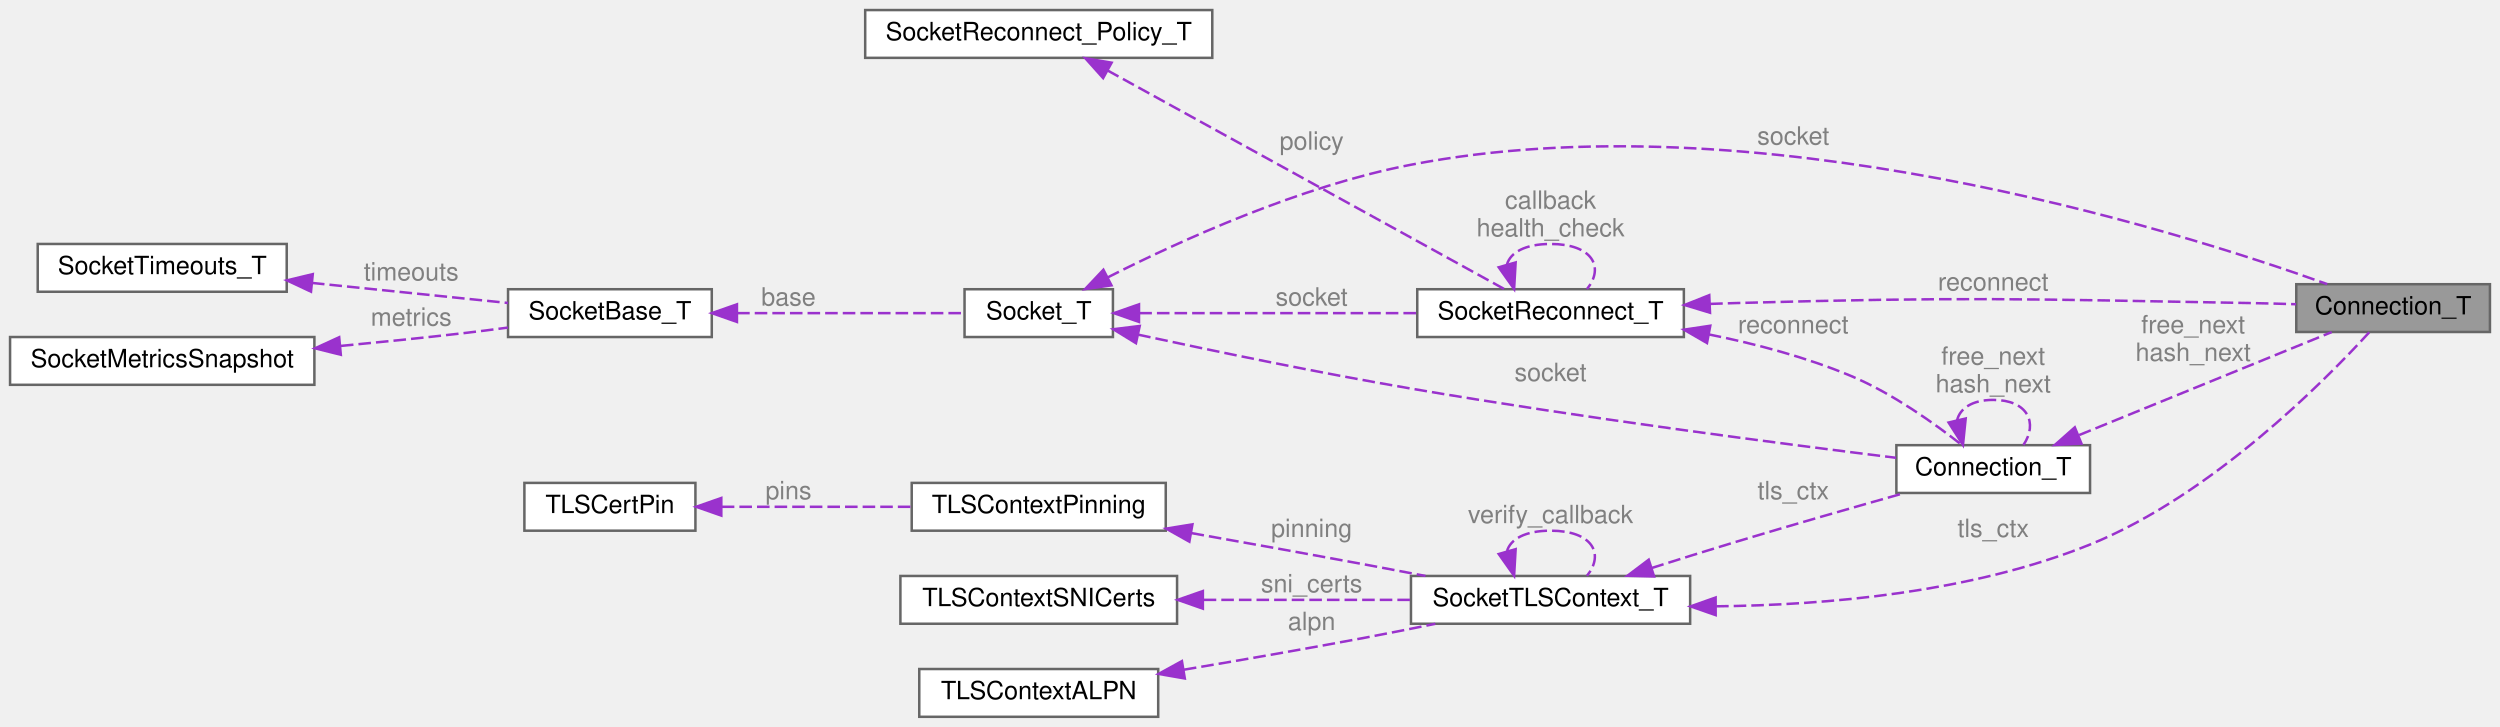
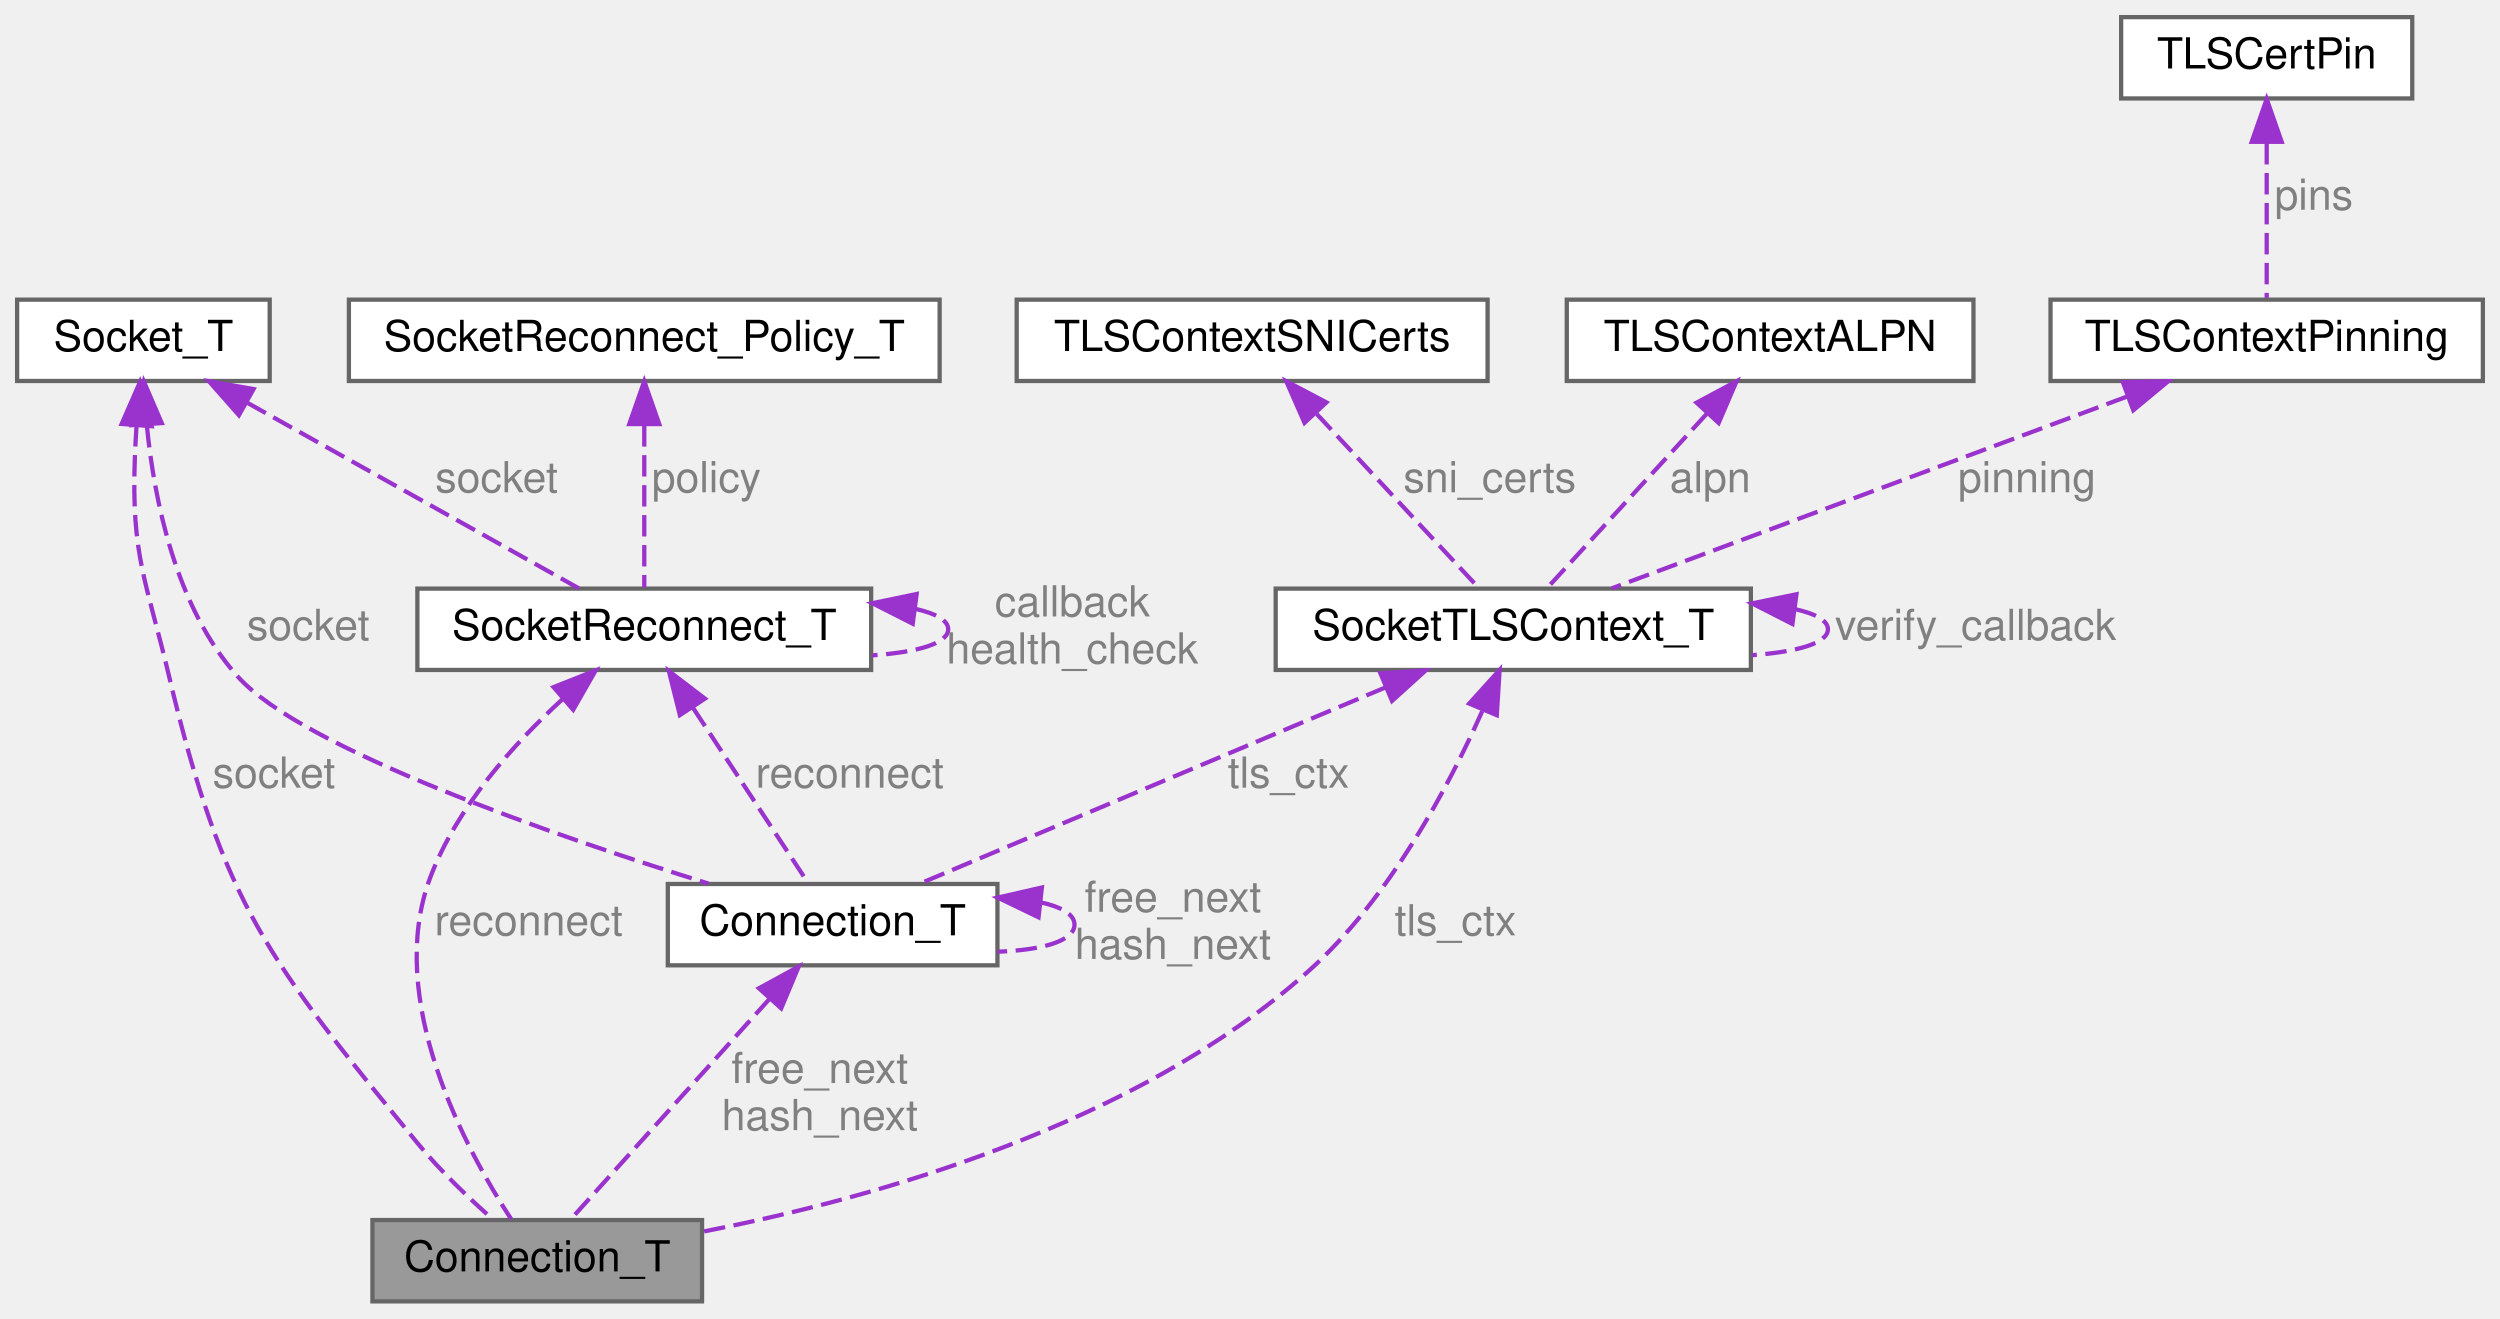
- <svg xmlns="http://www.w3.org/2000/svg" xmlns:xlink="http://www.w3.org/1999/xlink" width="994pt" height="289pt" viewBox="0.00 0.00 994.00 289.00">
-   <g id="graph0" class="graph" transform="scale(1 1) rotate(0) translate(4 285)">
+ <svg xmlns="http://www.w3.org/2000/svg" xmlns:xlink="http://www.w3.org/1999/xlink" width="584pt" height="308pt" viewBox="0.00 0.00 584.00 308.00">
+   <g id="graph0" class="graph" transform="scale(1 1) rotate(0) translate(4 304)">
    <g id="Node000001" class="node">
      <g id="a_Node000001">
        <a xlink:title="Internal structure representing a pooled connection slot.">
-           <polygon fill="#999999" stroke="#666666" points="986,-172 909,-172 909,-153 986,-153 986,-172" />
-           <text text-anchor="middle" x="947.5" y="-160" font-family="Helvetica,sans-Serif" font-size="10.00">Connection_T</text>
+           <polygon fill="#999999" stroke="#666666" points="160,-19 83,-19 83,0 160,0 160,-19" />
+           <text text-anchor="middle" x="121.5" y="-7" font-family="Helvetica,sans-Serif" font-size="10.00">Connection_T</text>
        </a>
      </g>
    </g>
    <g id="Node000002" class="node">
      <g id="a_Node000002">
        <a xlink:title=" ">
-           <polygon fill="white" stroke="#666666" points="438.5,-170 379.5,-170 379.5,-151 438.5,-151 438.5,-170" />
-           <text text-anchor="middle" x="409" y="-158" font-family="Helvetica,sans-Serif" font-size="10.00">Socket_T</text>
+           <polygon fill="white" stroke="#666666" points="59,-234 0,-234 0,-215 59,-215 59,-234" />
+           <text text-anchor="middle" x="29.5" y="-222" font-family="Helvetica,sans-Serif" font-size="10.00">Socket_T</text>
        </a>
      </g>
    </g>
    <g id="edge1_Node000001_Node000002" class="edge">
      <g id="a_edge1_Node000001_Node000002">
        <a xlink:title=" ">
-           <path fill="none" stroke="#9a32cd" stroke-dasharray="5,2" d="M436.41,-174.7C465.13,-189.27 512.85,-210.97 557,-219.5 693.55,-245.88 859.13,-194.3 921.3,-172.04" />
-           <polygon fill="#9a32cd" stroke="#9a32cd" points="437.92,-171.54 427.43,-170.06 434.71,-177.76 437.92,-171.54" />
-         </a>
-       </g>
-       <text text-anchor="middle" x="709" y="-227.5" font-family="Helvetica,sans-Serif" font-size="10.00" fill="grey"> socket</text>
+           <path fill="none" stroke="#9a32cd" stroke-dasharray="5,2" d="M27.9,-204.69C27.74,-202.11 27.59,-199.49 27.5,-197 26.64,-174.07 30.2,-168.32 35.5,-146 48.19,-92.61 58.75,-79.47 93.5,-37 98.84,-30.47 105.71,-23.95 111.3,-19.01" />
+           <polygon fill="#9a32cd" stroke="#9a32cd" points="24.42,-204.97 28.67,-214.68 31.4,-204.44 24.42,-204.97" />
+         </a>
+       </g>
+       <text text-anchor="middle" x="60" y="-120" font-family="Helvetica,sans-Serif" font-size="10.00" fill="grey"> socket</text>
+     </g>
+     <g id="Node000003" class="node">
+       <g id="a_Node000003">
+         <a xlink:href="group__connection__mgmt.html#structConnection" target="_top" xlink:title="Internal structure representing a pooled connection slot.">
+           <polygon fill="white" stroke="#666666" points="229,-97.5 152,-97.5 152,-78.5 229,-78.5 229,-97.5" />
+           <text text-anchor="middle" x="190.5" y="-85.5" font-family="Helvetica,sans-Serif" font-size="10.00">Connection_T</text>
+         </a>
+       </g>
+     </g>
+     <g id="edge3_Node000003_Node000002" class="edge">
+       <g id="a_edge3_Node000003_Node000002">
+         <a xlink:title=" ">
+           <path fill="none" stroke="#9a32cd" stroke-dasharray="5,2" d="M30.32,-204.44C32.03,-187.23 37.04,-162.19 51.5,-146 66.62,-129.08 125.4,-108.83 161.51,-97.59" />
+           <polygon fill="#9a32cd" stroke="#9a32cd" points="26.8,-204.68 29.59,-214.9 33.78,-205.17 26.8,-204.68" />
+         </a>
+       </g>
+       <text text-anchor="middle" x="68" y="-154.5" font-family="Helvetica,sans-Serif" font-size="10.00" fill="grey"> socket</text>
+     </g>
+     <g id="Node000004" class="node">
+       <g id="a_Node000004">
+         <a xlink:href="group__reconnect__private.html#structSocketReconnect__T" target="_top" xlink:title="Opaque internal context for reconnecting socket management.">
+           <polygon fill="white" stroke="#666666" points="199.5,-166.5 93.5,-166.5 93.5,-147.5 199.5,-147.5 199.5,-166.5" />
+           <text text-anchor="middle" x="146.5" y="-154.5" font-family="Helvetica,sans-Serif" font-size="10.00">SocketReconnect_T</text>
+         </a>
+       </g>
+     </g>
+     <g id="edge7_Node000004_Node000002" class="edge">
+       <g id="a_edge7_Node000004_Node000002">
+         <a xlink:title=" ">
+           <path fill="none" stroke="#9a32cd" stroke-dasharray="5,2" d="M53.72,-209.94C77,-196.91 111.49,-177.6 131.2,-166.57" />
+           <polygon fill="#9a32cd" stroke="#9a32cd" points="51.81,-207 44.8,-214.94 55.23,-213.11 51.81,-207" />
+         </a>
+       </g>
+       <text text-anchor="middle" x="112" y="-189" font-family="Helvetica,sans-Serif" font-size="10.00" fill="grey"> socket</text>
+     </g>
+     <g id="edge2_Node000001_Node000003" class="edge">
+       <g id="a_edge2_Node000001_Node000003">
+         <a xlink:title=" ">
+           <path fill="none" stroke="#9a32cd" stroke-dasharray="5,2" d="M175.86,-70.77C161.64,-55.01 140.6,-31.68 129.32,-19.17" />
+           <polygon fill="#9a32cd" stroke="#9a32cd" points="173.29,-73.14 182.58,-78.22 178.49,-68.45 173.29,-73.14" />
+         </a>
+       </g>
+       <text text-anchor="middle" x="187.5" y="-51" font-family="Helvetica,sans-Serif" font-size="10.00" fill="grey"> free_next</text>
+       <text text-anchor="middle" x="187.5" y="-40" font-family="Helvetica,sans-Serif" font-size="10.00" fill="grey">hash_next</text>
+     </g>
+     <g id="edge4_Node000003_Node000003" class="edge">
+       <g id="a_edge4_Node000003_Node000003">
+         <a xlink:title=" ">
+           <path fill="none" stroke="#9a32cd" stroke-dasharray="5,2" d="M239.22,-93.18C243.98,-92.13 247,-90.41 247,-88 247,-84.15 239.27,-82.04 229.06,-81.68" />
+           <polygon fill="#9a32cd" stroke="#9a32cd" points="238.6,-89.72 229.06,-94.32 239.38,-96.68 238.6,-89.72" />
+         </a>
+       </g>
+       <text text-anchor="middle" x="270" y="-91" font-family="Helvetica,sans-Serif" font-size="10.00" fill="grey"> free_next</text>
+       <text text-anchor="middle" x="270" y="-80" font-family="Helvetica,sans-Serif" font-size="10.00" fill="grey">hash_next</text>
+     </g>
+     <g id="edge15_Node000001_Node000004" class="edge">
+       <g id="a_edge15_Node000001_Node000004">
+         <a xlink:title=" ">
+           <path fill="none" stroke="#9a32cd" stroke-dasharray="5,2" d="M127.38,-140.65C116.04,-130.26 102.69,-115.46 96.5,-99 85.76,-70.46 104.96,-35.24 115.41,-19.2" />
+           <polygon fill="#9a32cd" stroke="#9a32cd" points="125.31,-143.49 135.16,-147.4 129.9,-138.2 125.31,-143.49" />
+         </a>
+       </g>
+       <text text-anchor="middle" x="119.5" y="-85.5" font-family="Helvetica,sans-Serif" font-size="10.00" fill="grey"> reconnect</text>
+     </g>
+     <g id="edge5_Node000003_Node000004" class="edge">
+       <g id="a_edge5_Node000003_Node000004">
+         <a xlink:title=" ">
+           <path fill="none" stroke="#9a32cd" stroke-dasharray="5,2" d="M157.94,-138.57C166.6,-125.39 178.13,-107.84 184.89,-97.55" />
+           <polygon fill="#9a32cd" stroke="#9a32cd" points="154.82,-136.96 152.25,-147.24 160.67,-140.8 154.82,-136.96" />
+         </a>
+       </g>
+       <text text-anchor="middle" x="194.5" y="-120" font-family="Helvetica,sans-Serif" font-size="10.00" fill="grey"> reconnect</text>
+     </g>
+     <g id="edge8_Node000004_Node000004" class="edge">
+       <g id="a_edge8_Node000004_Node000004">
+         <a xlink:title=" ">
+           <path fill="none" stroke="#9a32cd" stroke-dasharray="5,2" d="M209.93,-161.74C214.62,-160.68 217.5,-159.1 217.5,-157 217.5,-153.65 210.13,-151.62 199.76,-150.91" />
+           <polygon fill="#9a32cd" stroke="#9a32cd" points="209.21,-158.3 199.76,-163.09 210.13,-165.24 209.21,-158.3" />
+         </a>
+       </g>
+       <text text-anchor="middle" x="246.5" y="-160" font-family="Helvetica,sans-Serif" font-size="10.00" fill="grey"> callback</text>
+       <text text-anchor="middle" x="246.5" y="-149" font-family="Helvetica,sans-Serif" font-size="10.00" fill="grey">health_check</text>
+     </g>
+     <g id="Node000005" class="node">
+       <g id="a_Node000005">
+         <a xlink:href="group__connection__mgmt.html#structSocketReconnect__Policy__T" target="_top" xlink:title="Configuration structure defining backoff policy, circuit breaker thresholds, and health check paramet...">
+           <polygon fill="white" stroke="#666666" points="215.5,-234 77.5,-234 77.5,-215 215.5,-215 215.5,-234" />
+           <text text-anchor="middle" x="146.5" y="-222" font-family="Helvetica,sans-Serif" font-size="10.00">SocketReconnect_Policy_T</text>
+         </a>
+       </g>
+     </g>
+     <g id="edge6_Node000004_Node000005" class="edge">
+       <g id="a_edge6_Node000004_Node000005">
+         <a xlink:title=" ">
+           <path fill="none" stroke="#9a32cd" stroke-dasharray="5,2" d="M146.5,-204.68C146.5,-192.21 146.5,-176.42 146.5,-166.77" />
+           <polygon fill="#9a32cd" stroke="#9a32cd" points="143,-204.94 146.5,-214.94 150,-204.94 143,-204.94" />
+         </a>
+       </g>
+       <text text-anchor="middle" x="161" y="-189" font-family="Helvetica,sans-Serif" font-size="10.00" fill="grey"> policy</text>
    </g>
    <g id="Node000006" class="node">
      <g id="a_Node000006">
-         <a xlink:href="group__connection__mgmt.html#structConnection" target="_top" xlink:title="Internal structure representing a pooled connection slot.">
-           <polygon fill="white" stroke="#666666" points="827,-108 750,-108 750,-89 827,-89 827,-108" />
-           <text text-anchor="middle" x="788.5" y="-96" font-family="Helvetica,sans-Serif" font-size="10.00">Connection_T</text>
-         </a>
-       </g>
-     </g>
-     <g id="edge6_Node000006_Node000002" class="edge">
-       <g id="a_edge6_Node000006_Node000002">
-         <a xlink:title=" ">
-           <path fill="none" stroke="#9a32cd" stroke-dasharray="5,2" d="M448.55,-151.94C478.13,-145.54 520.03,-136.83 557,-130.5 624.7,-118.91 704.13,-108.6 749.86,-102.98" />
-           <polygon fill="#9a32cd" stroke="#9a32cd" points="447.66,-148.55 438.63,-154.1 449.15,-155.39 447.66,-148.55" />
-         </a>
-       </g>
-       <text text-anchor="middle" x="612.5" y="-133.5" font-family="Helvetica,sans-Serif" font-size="10.00" fill="grey"> socket</text>
+         <a xlink:href="group__security.html#structSocketTLSContext__T" target="_top" xlink:title="TLS context structure for managing OpenSSL SSL_CTX with secure defaults, certificates,...">
+           <polygon fill="white" stroke="#666666" points="405,-166.5 294,-166.5 294,-147.5 405,-147.5 405,-166.5" />
+           <text text-anchor="middle" x="349.5" y="-154.5" font-family="Helvetica,sans-Serif" font-size="10.00">SocketTLSContext_T</text>
+         </a>
+       </g>
+     </g>
+     <g id="edge16_Node000001_Node000006" class="edge">
+       <g id="a_edge16_Node000001_Node000006">
+         <a xlink:title=" ">
+           <path fill="none" stroke="#9a32cd" stroke-dasharray="5,2" d="M342.25,-137.88C334.45,-120.34 320.55,-93.98 301.5,-77 261.21,-41.09 199.83,-24 160.19,-16.29" />
+           <polygon fill="#9a32cd" stroke="#9a32cd" points="339.2,-139.65 346.31,-147.5 345.65,-136.93 339.2,-139.65" />
+         </a>
+       </g>
+       <text text-anchor="middle" x="336" y="-85.5" font-family="Helvetica,sans-Serif" font-size="10.00" fill="grey"> tls_ctx</text>
+     </g>
+     <g id="edge9_Node000003_Node000006" class="edge">
+       <g id="a_edge9_Node000003_Node000006">
+         <a xlink:title=" ">
+           <path fill="none" stroke="#9a32cd" stroke-dasharray="5,2" d="M319.79,-143.48C288.03,-130.1 238.51,-109.23 210.88,-97.59" />
+           <polygon fill="#9a32cd" stroke="#9a32cd" points="318.46,-146.72 329.04,-147.38 321.18,-140.27 318.46,-146.72" />
+         </a>
+       </g>
+       <text text-anchor="middle" x="297" y="-120" font-family="Helvetica,sans-Serif" font-size="10.00" fill="grey"> tls_ctx</text>
+     </g>
+     <g id="edge12_Node000006_Node000006" class="edge">
+       <g id="a_edge12_Node000006_Node000006">
+         <a xlink:title=" ">
+           <path fill="none" stroke="#9a32cd" stroke-dasharray="5,2" d="M415.45,-161.67C420.14,-160.61 423,-159.05 423,-157 423,-153.71 415.67,-151.7 405.27,-150.95" />
+           <polygon fill="#9a32cd" stroke="#9a32cd" points="414.71,-158.24 405.27,-163.05 415.65,-165.18 414.71,-158.24" />
+         </a>
+       </g>
+       <text text-anchor="middle" x="457.5" y="-154.5" font-family="Helvetica,sans-Serif" font-size="10.00" fill="grey"> verify_callback</text>
    </g>
    <g id="Node000007" class="node">
      <g id="a_Node000007">
-         <a xlink:href="group__reconnect__private.html#structSocketReconnect__T" target="_top" xlink:title="Opaque internal context for reconnecting socket management.">
-           <polygon fill="white" stroke="#666666" points="665.5,-170 559.5,-170 559.5,-151 665.5,-151 665.5,-170" />
-           <text text-anchor="middle" x="612.5" y="-158" font-family="Helvetica,sans-Serif" font-size="10.00">SocketReconnect_T</text>
-         </a>
-       </g>
-     </g>
-     <g id="edge10_Node000007_Node000002" class="edge">
-       <g id="a_edge10_Node000007_Node000002">
-         <a xlink:title=" ">
-           <path fill="none" stroke="#9a32cd" stroke-dasharray="5,2" d="M448.99,-160.5C480.38,-160.5 524.81,-160.5 559.28,-160.5" />
-           <polygon fill="#9a32cd" stroke="#9a32cd" points="448.87,-157 438.87,-160.5 448.87,-164 448.87,-157" />
-         </a>
-       </g>
-       <text text-anchor="middle" x="517.5" y="-163.5" font-family="Helvetica,sans-Serif" font-size="10.00" fill="grey"> socket</text>
-     </g>
-     <g id="Node000003" class="node">
-       <g id="a_Node000003">
-         <a xlink:href="group__core__io.html#structSocketBase__T" target="_top" xlink:title="Internal implementation of SocketBase_T opaque type.">
-           <polygon fill="white" stroke="#666666" points="279,-170 198,-170 198,-151 279,-151 279,-170" />
-           <text text-anchor="middle" x="238.5" y="-158" font-family="Helvetica,sans-Serif" font-size="10.00">SocketBase_T</text>
-         </a>
-       </g>
-     </g>
-     <g id="edge2_Node000002_Node000003" class="edge">
-       <g id="a_edge2_Node000002_Node000003">
-         <a xlink:title=" ">
-           <path fill="none" stroke="#9a32cd" stroke-dasharray="5,2" d="M289.08,-160.5C318.43,-160.5 354.59,-160.5 379.28,-160.5" />
-           <polygon fill="#9a32cd" stroke="#9a32cd" points="289.01,-157 279.01,-160.5 289.01,-164 289.01,-157" />
-         </a>
-       </g>
-       <text text-anchor="middle" x="309.5" y="-163.5" font-family="Helvetica,sans-Serif" font-size="10.00" fill="grey"> base</text>
-     </g>
-     <g id="Node000004" class="node">
-       <g id="a_Node000004">
-         <a xlink:href="group__foundation.html#structSocketTimeouts__T" target="_top" xlink:title="Basic timeout configuration structure for socket operations.">
-           <polygon fill="white" stroke="#666666" points="110,-188 11,-188 11,-169 110,-169 110,-188" />
-           <text text-anchor="middle" x="60.5" y="-176" font-family="Helvetica,sans-Serif" font-size="10.00">SocketTimeouts_T</text>
-         </a>
-       </g>
-     </g>
-     <g id="edge3_Node000003_Node000004" class="edge">
-       <g id="a_edge3_Node000003_Node000004">
-         <a xlink:title=" ">
-           <path fill="none" stroke="#9a32cd" stroke-dasharray="5,2" d="M120.03,-172.51C145.65,-169.89 175.02,-166.89 197.99,-164.54" />
-           <polygon fill="#9a32cd" stroke="#9a32cd" points="119.65,-169.03 110.06,-173.53 120.36,-176 119.65,-169.03" />
-         </a>
-       </g>
-       <text text-anchor="middle" x="159.5" y="-173.5" font-family="Helvetica,sans-Serif" font-size="10.00" fill="grey"> timeouts</text>
-     </g>
-     <g id="Node000005" class="node">
-       <g id="a_Node000005">
-         <a xlink:href="group__foundation.html#structSocketMetricsSnapshot" target="_top" xlink:title="SocketMetricsSnapshot - Thread-safe snapshot of all library metrics.">
-           <polygon fill="white" stroke="#666666" points="121,-151 0,-151 0,-132 121,-132 121,-151" />
-           <text text-anchor="middle" x="60.5" y="-139" font-family="Helvetica,sans-Serif" font-size="10.00">SocketMetricsSnapshot</text>
-         </a>
-       </g>
-     </g>
-     <g id="edge4_Node000003_Node000005" class="edge">
-       <g id="a_edge4_Node000003_Node000005">
-         <a xlink:title=" ">
-           <path fill="none" stroke="#9a32cd" stroke-dasharray="5,2" d="M131.55,-147.47C147.49,-148.97 164.34,-150.69 180,-152.5 185.81,-153.17 191.93,-153.95 197.94,-154.75" />
-           <polygon fill="#9a32cd" stroke="#9a32cd" points="131.51,-143.95 121.23,-146.51 130.86,-150.92 131.51,-143.95" />
-         </a>
-       </g>
-       <text text-anchor="middle" x="159.5" y="-155.5" font-family="Helvetica,sans-Serif" font-size="10.00" fill="grey"> metrics</text>
-     </g>
-     <g id="edge5_Node000001_Node000006" class="edge">
-       <g id="a_edge5_Node000001_Node000006">
-         <a xlink:title=" ">
-           <path fill="none" stroke="#9a32cd" stroke-dasharray="5,2" d="M822.66,-112.02C852.78,-124.3 896.46,-142.1 923.09,-152.96" />
-           <polygon fill="#9a32cd" stroke="#9a32cd" points="823.59,-108.62 813,-108.08 820.94,-115.1 823.59,-108.62" />
-         </a>
-       </g>
-       <text text-anchor="middle" x="868" y="-152.5" font-family="Helvetica,sans-Serif" font-size="10.00" fill="grey"> free_next</text>
-       <text text-anchor="middle" x="868" y="-141.5" font-family="Helvetica,sans-Serif" font-size="10.00" fill="grey">hash_next</text>
-     </g>
-     <g id="edge7_Node000006_Node000006" class="edge">
-       <g id="a_edge7_Node000006_Node000006">
-         <a xlink:title=" ">
-           <path fill="none" stroke="#9a32cd" stroke-dasharray="5,2" d="M774.14,-117.91C775.26,-122.56 780.05,-126 788.5,-126 802.36,-126 806.37,-116.73 800.52,-108.08" />
-           <polygon fill="#9a32cd" stroke="#9a32cd" points="777.56,-118.62 776.48,-108.08 770.76,-117 777.56,-118.62" />
-         </a>
-       </g>
-       <text text-anchor="middle" x="788.5" y="-140" font-family="Helvetica,sans-Serif" font-size="10.00" fill="grey"> free_next</text>
-       <text text-anchor="middle" x="788.5" y="-129" font-family="Helvetica,sans-Serif" font-size="10.00" fill="grey">hash_next</text>
-     </g>
-     <g id="edge18_Node000001_Node000007" class="edge">
-       <g id="a_edge18_Node000001_Node000007">
-         <a xlink:title=" ">
-           <path fill="none" stroke="#9a32cd" stroke-dasharray="5,2" d="M675.97,-164.17C679.37,-164.3 682.72,-164.41 686,-164.5 777.08,-167.01 799.9,-166.14 891,-164.5 896.78,-164.4 902.91,-164.23 908.89,-164.04" />
-           <polygon fill="#9a32cd" stroke="#9a32cd" points="675.9,-160.66 665.76,-163.73 675.6,-167.65 675.9,-160.66" />
-         </a>
-       </g>
-       <text text-anchor="middle" x="788.5" y="-169.5" font-family="Helvetica,sans-Serif" font-size="10.00" fill="grey"> reconnect</text>
-     </g>
-     <g id="edge8_Node000006_Node000007" class="edge">
-       <g id="a_edge8_Node000006_Node000007">
-         <a xlink:title=" ">
-           <path fill="none" stroke="#9a32cd" stroke-dasharray="5,2" d="M675.41,-152.04C694.05,-148.28 714.26,-142.96 732,-135.5 748.44,-128.59 765.18,-116.6 775.92,-108.15" />
-           <polygon fill="#9a32cd" stroke="#9a32cd" points="674.7,-148.61 665.53,-153.92 676.01,-155.49 674.7,-148.61" />
-         </a>
-       </g>
-       <text text-anchor="middle" x="709" y="-152.5" font-family="Helvetica,sans-Serif" font-size="10.00" fill="grey"> reconnect</text>
-     </g>
-     <g id="edge11_Node000007_Node000007" class="edge">
-       <g id="a_edge11_Node000007_Node000007">
-         <a xlink:title=" ">
-           <path fill="none" stroke="#9a32cd" stroke-dasharray="5,2" d="M595.19,-179.91C596.55,-184.56 602.32,-188 612.5,-188 629.21,-188 634.04,-178.73 626.99,-170.08" />
-           <polygon fill="#9a32cd" stroke="#9a32cd" points="598.62,-180.66 598.01,-170.08 591.89,-178.73 598.62,-180.66" />
-         </a>
-       </g>
-       <text text-anchor="middle" x="612.5" y="-202" font-family="Helvetica,sans-Serif" font-size="10.00" fill="grey"> callback</text>
-       <text text-anchor="middle" x="612.5" y="-191" font-family="Helvetica,sans-Serif" font-size="10.00" fill="grey">health_check</text>
+         <a xlink:href="structTLSContextSNICerts.html" target="_top" xlink:title="Structure for managing SNI certificate mappings in TLS context.">
+           <polygon fill="white" stroke="#666666" points="343.5,-234 233.5,-234 233.5,-215 343.5,-215 343.5,-234" />
+           <text text-anchor="middle" x="288.5" y="-222" font-family="Helvetica,sans-Serif" font-size="10.00">TLSContextSNICerts</text>
+         </a>
+       </g>
+     </g>
+     <g id="edge10_Node000006_Node000007" class="edge">
+       <g id="a_edge10_Node000006_Node000007">
+         <a xlink:title=" ">
+           <path fill="none" stroke="#9a32cd" stroke-dasharray="5,2" d="M303.58,-207.3C315.51,-194.5 331.7,-177.11 341.33,-166.77" />
+           <polygon fill="#9a32cd" stroke="#9a32cd" points="300.73,-205.23 296.47,-214.94 305.85,-210 300.73,-205.23" />
+         </a>
+       </g>
+       <text text-anchor="middle" x="344" y="-189" font-family="Helvetica,sans-Serif" font-size="10.00" fill="grey"> sni_certs</text>
    </g>
    <g id="Node000008" class="node">
      <g id="a_Node000008">
-         <a xlink:href="group__connection__mgmt.html#structSocketReconnect__Policy__T" target="_top" xlink:title="Configuration structure defining backoff policy, circuit breaker thresholds, and health check paramet...">
-           <polygon fill="white" stroke="#666666" points="478,-281 340,-281 340,-262 478,-262 478,-281" />
-           <text text-anchor="middle" x="409" y="-269" font-family="Helvetica,sans-Serif" font-size="10.00">SocketReconnect_Policy_T</text>
-         </a>
-       </g>
-     </g>
-     <g id="edge9_Node000007_Node000008" class="edge">
-       <g id="a_edge9_Node000007_Node000008">
-         <a xlink:title=" ">
-           <path fill="none" stroke="#9a32cd" stroke-dasharray="5,2" d="M436.33,-257C478.18,-233.94 558.79,-189.53 594.15,-170.05" />
-           <polygon fill="#9a32cd" stroke="#9a32cd" points="434.6,-253.95 427.53,-261.84 437.98,-260.08 434.6,-253.95" />
-         </a>
-       </g>
-       <text text-anchor="middle" x="517.5" y="-225.5" font-family="Helvetica,sans-Serif" font-size="10.00" fill="grey"> policy</text>
+         <a xlink:href="group__security.html#structTLSContextALPN" target="_top" xlink:title="Configuration for ALPN protocol negotiation.">
+           <polygon fill="white" stroke="#666666" points="457,-234 362,-234 362,-215 457,-215 457,-234" />
+           <text text-anchor="middle" x="409.5" y="-222" font-family="Helvetica,sans-Serif" font-size="10.00">TLSContextALPN</text>
+         </a>
+       </g>
+     </g>
+     <g id="edge11_Node000006_Node000008" class="edge">
+       <g id="a_edge11_Node000006_Node000008">
+         <a xlink:title=" ">
+           <path fill="none" stroke="#9a32cd" stroke-dasharray="5,2" d="M394.66,-207.3C382.93,-194.5 367.01,-177.11 357.54,-166.77" />
+           <polygon fill="#9a32cd" stroke="#9a32cd" points="392.32,-209.93 401.66,-214.94 397.48,-205.2 392.32,-209.93" />
+         </a>
+       </g>
+       <text text-anchor="middle" x="395.5" y="-189" font-family="Helvetica,sans-Serif" font-size="10.00" fill="grey"> alpn</text>
    </g>
    <g id="Node000009" class="node">
      <g id="a_Node000009">
-         <a xlink:href="group__security.html#structSocketTLSContext__T" target="_top" xlink:title="TLS context structure for managing OpenSSL SSL_CTX with secure defaults, certificates,...">
-           <polygon fill="white" stroke="#666666" points="668,-56 557,-56 557,-37 668,-37 668,-56" />
-           <text text-anchor="middle" x="612.5" y="-44" font-family="Helvetica,sans-Serif" font-size="10.00">SocketTLSContext_T</text>
-         </a>
-       </g>
-     </g>
-     <g id="edge19_Node000001_Node000009" class="edge">
-       <g id="a_edge19_Node000001_Node000009">
-         <a xlink:title=" ">
-           <path fill="none" stroke="#9a32cd" stroke-dasharray="5,2" d="M678.32,-43.93C721.85,-44.39 779.67,-49.34 827,-68.5 875.2,-88.01 919.98,-133.16 938.06,-152.93" />
-           <polygon fill="#9a32cd" stroke="#9a32cd" points="678.15,-40.43 668.14,-43.9 678.13,-47.43 678.15,-40.43" />
-         </a>
-       </g>
-       <text text-anchor="middle" x="788.5" y="-71.5" font-family="Helvetica,sans-Serif" font-size="10.00" fill="grey"> tls_ctx</text>
-     </g>
-     <g id="edge12_Node000006_Node000009" class="edge">
-       <g id="a_edge12_Node000006_Node000009">
-         <a xlink:title=" ">
-           <path fill="none" stroke="#9a32cd" stroke-dasharray="5,2" d="M652.66,-59.15C663.45,-62.57 675.16,-66.23 686,-69.5 708.28,-76.22 733.44,-83.41 753.13,-88.95" />
-           <polygon fill="#9a32cd" stroke="#9a32cd" points="653.66,-55.8 643.07,-56.09 651.53,-62.47 653.66,-55.8" />
-         </a>
-       </g>
-       <text text-anchor="middle" x="709" y="-86.5" font-family="Helvetica,sans-Serif" font-size="10.00" fill="grey"> tls_ctx</text>
-     </g>
-     <g id="edge15_Node000009_Node000009" class="edge">
-       <g id="a_edge15_Node000009_Node000009">
-         <a xlink:title=" ">
-           <path fill="none" stroke="#9a32cd" stroke-dasharray="5,2" d="M595.19,-65.91C596.55,-70.56 602.32,-74 612.5,-74 629.21,-74 634.04,-64.73 626.99,-56.08" />
-           <polygon fill="#9a32cd" stroke="#9a32cd" points="598.62,-66.66 598.01,-56.08 591.89,-64.73 598.62,-66.66" />
-         </a>
-       </g>
-       <text text-anchor="middle" x="612.5" y="-77" font-family="Helvetica,sans-Serif" font-size="10.00" fill="grey"> verify_callback</text>
+         <a xlink:href="group__security.html#structTLSContextPinning" target="_top" xlink:title="TLSContextPinning - Certificate pinning configuration.">
+           <polygon fill="white" stroke="#666666" points="576,-234 475,-234 475,-215 576,-215 576,-234" />
+           <text text-anchor="middle" x="525.5" y="-222" font-family="Helvetica,sans-Serif" font-size="10.00">TLSContextPinning</text>
+         </a>
+       </g>
+     </g>
+     <g id="edge13_Node000006_Node000009" class="edge">
+       <g id="a_edge13_Node000006_Node000009">
+         <a xlink:title=" ">
+           <path fill="none" stroke="#9a32cd" stroke-dasharray="5,2" d="M492.74,-211.31C457.76,-198.29 403.22,-177.99 372.51,-166.57" />
+           <polygon fill="#9a32cd" stroke="#9a32cd" points="491.9,-214.73 502.49,-214.94 494.34,-208.17 491.9,-214.73" />
+         </a>
+       </g>
+       <text text-anchor="middle" x="469.5" y="-189" font-family="Helvetica,sans-Serif" font-size="10.00" fill="grey"> pinning</text>
    </g>
    <g id="Node000010" class="node">
      <g id="a_Node000010">
-         <a xlink:href="structTLSContextSNICerts.html" target="_top" xlink:title="Structure for managing SNI certificate mappings in TLS context.">
-           <polygon fill="white" stroke="#666666" points="464,-56 354,-56 354,-37 464,-37 464,-56" />
-           <text text-anchor="middle" x="409" y="-44" font-family="Helvetica,sans-Serif" font-size="10.00">TLSContextSNICerts</text>
-         </a>
-       </g>
-     </g>
-     <g id="edge13_Node000009_Node000010" class="edge">
-       <g id="a_edge13_Node000009_Node000010">
-         <a xlink:title=" ">
-           <path fill="none" stroke="#9a32cd" stroke-dasharray="5,2" d="M474.59,-46.5C501.08,-46.5 531.42,-46.5 556.79,-46.5" />
-           <polygon fill="#9a32cd" stroke="#9a32cd" points="474.26,-43 464.26,-46.5 474.26,-50 474.26,-43" />
-         </a>
-       </g>
-       <text text-anchor="middle" x="517.5" y="-49.5" font-family="Helvetica,sans-Serif" font-size="10.00" fill="grey"> sni_certs</text>
-     </g>
-     <g id="Node000011" class="node">
-       <g id="a_Node000011">
-         <a xlink:href="group__security.html#structTLSContextALPN" target="_top" xlink:title="Configuration for ALPN protocol negotiation.">
-           <polygon fill="white" stroke="#666666" points="456.5,-19 361.5,-19 361.5,0 456.5,0 456.5,-19" />
-           <text text-anchor="middle" x="409" y="-7" font-family="Helvetica,sans-Serif" font-size="10.00">TLSContextALPN</text>
-         </a>
-       </g>
-     </g>
-     <g id="edge14_Node000009_Node000011" class="edge">
-       <g id="a_edge14_Node000009_Node000011">
-         <a xlink:title=" ">
-           <path fill="none" stroke="#9a32cd" stroke-dasharray="5,2" d="M466.72,-18.73C489.25,-22.51 515.38,-27.04 539,-31.5 547.97,-33.19 557.54,-35.1 566.69,-36.97" />
-           <polygon fill="#9a32cd" stroke="#9a32cd" points="467.08,-15.24 456.64,-17.05 465.93,-22.15 467.08,-15.24" />
-         </a>
-       </g>
-       <text text-anchor="middle" x="517.5" y="-34.5" font-family="Helvetica,sans-Serif" font-size="10.00" fill="grey"> alpn</text>
-     </g>
-     <g id="Node000012" class="node">
-       <g id="a_Node000012">
-         <a xlink:href="group__security.html#structTLSContextPinning" target="_top" xlink:title="TLSContextPinning - Certificate pinning configuration.">
-           <polygon fill="white" stroke="#666666" points="459.5,-93 358.5,-93 358.5,-74 459.5,-74 459.5,-93" />
-           <text text-anchor="middle" x="409" y="-81" font-family="Helvetica,sans-Serif" font-size="10.00">TLSContextPinning</text>
-         </a>
-       </g>
-     </g>
-     <g id="edge16_Node000009_Node000012" class="edge">
-       <g id="a_edge16_Node000009_Node000012">
-         <a xlink:title=" ">
-           <path fill="none" stroke="#9a32cd" stroke-dasharray="5,2" d="M469.76,-73.03C491.56,-69.16 516.41,-64.69 539,-60.5 546.69,-59.07 554.83,-57.53 562.77,-56.01" />
-           <polygon fill="#9a32cd" stroke="#9a32cd" points="468.89,-69.63 459.65,-74.82 470.11,-76.52 468.89,-69.63" />
-         </a>
-       </g>
-       <text text-anchor="middle" x="517.5" y="-71.5" font-family="Helvetica,sans-Serif" font-size="10.00" fill="grey"> pinning</text>
-     </g>
-     <g id="Node000013" class="node">
-       <g id="a_Node000013">
        <a xlink:href="group__security.html#structTLSCertPin" target="_top" xlink:title="TLSCertPin - Single certificate pin entry (SPKI SHA256 hash)">
-           <polygon fill="white" stroke="#666666" points="272.5,-93 204.5,-93 204.5,-74 272.5,-74 272.5,-93" />
-           <text text-anchor="middle" x="238.5" y="-81" font-family="Helvetica,sans-Serif" font-size="10.00">TLSCertPin</text>
-         </a>
-       </g>
-     </g>
-     <g id="edge17_Node000012_Node000013" class="edge">
-       <g id="a_edge17_Node000012_Node000013">
-         <a xlink:title=" ">
-           <path fill="none" stroke="#9a32cd" stroke-dasharray="5,2" d="M282.98,-83.5C306.08,-83.5 334.55,-83.5 358.49,-83.5" />
-           <polygon fill="#9a32cd" stroke="#9a32cd" points="282.79,-80 272.79,-83.5 282.79,-87 282.79,-80" />
-         </a>
-       </g>
-       <text text-anchor="middle" x="309.5" y="-86.5" font-family="Helvetica,sans-Serif" font-size="10.00" fill="grey"> pins</text>
+           <polygon fill="white" stroke="#666666" points="559.5,-300 491.5,-300 491.5,-281 559.5,-281 559.5,-300" />
+           <text text-anchor="middle" x="525.5" y="-288" font-family="Helvetica,sans-Serif" font-size="10.00">TLSCertPin</text>
+         </a>
+       </g>
+     </g>
+     <g id="edge14_Node000009_Node000010" class="edge">
+       <g id="a_edge14_Node000009_Node000010">
+         <a xlink:title=" ">
+           <path fill="none" stroke="#9a32cd" stroke-dasharray="5,2" d="M525.5,-270.58C525.5,-258.63 525.5,-243.72 525.5,-234.41" />
+           <polygon fill="#9a32cd" stroke="#9a32cd" points="522,-270.87 525.5,-280.87 529,-270.87 522,-270.87" />
+         </a>
+       </g>
+       <text text-anchor="middle" x="536.5" y="-255" font-family="Helvetica,sans-Serif" font-size="10.00" fill="grey"> pins</text>
    </g>
  </g>
</svg>
